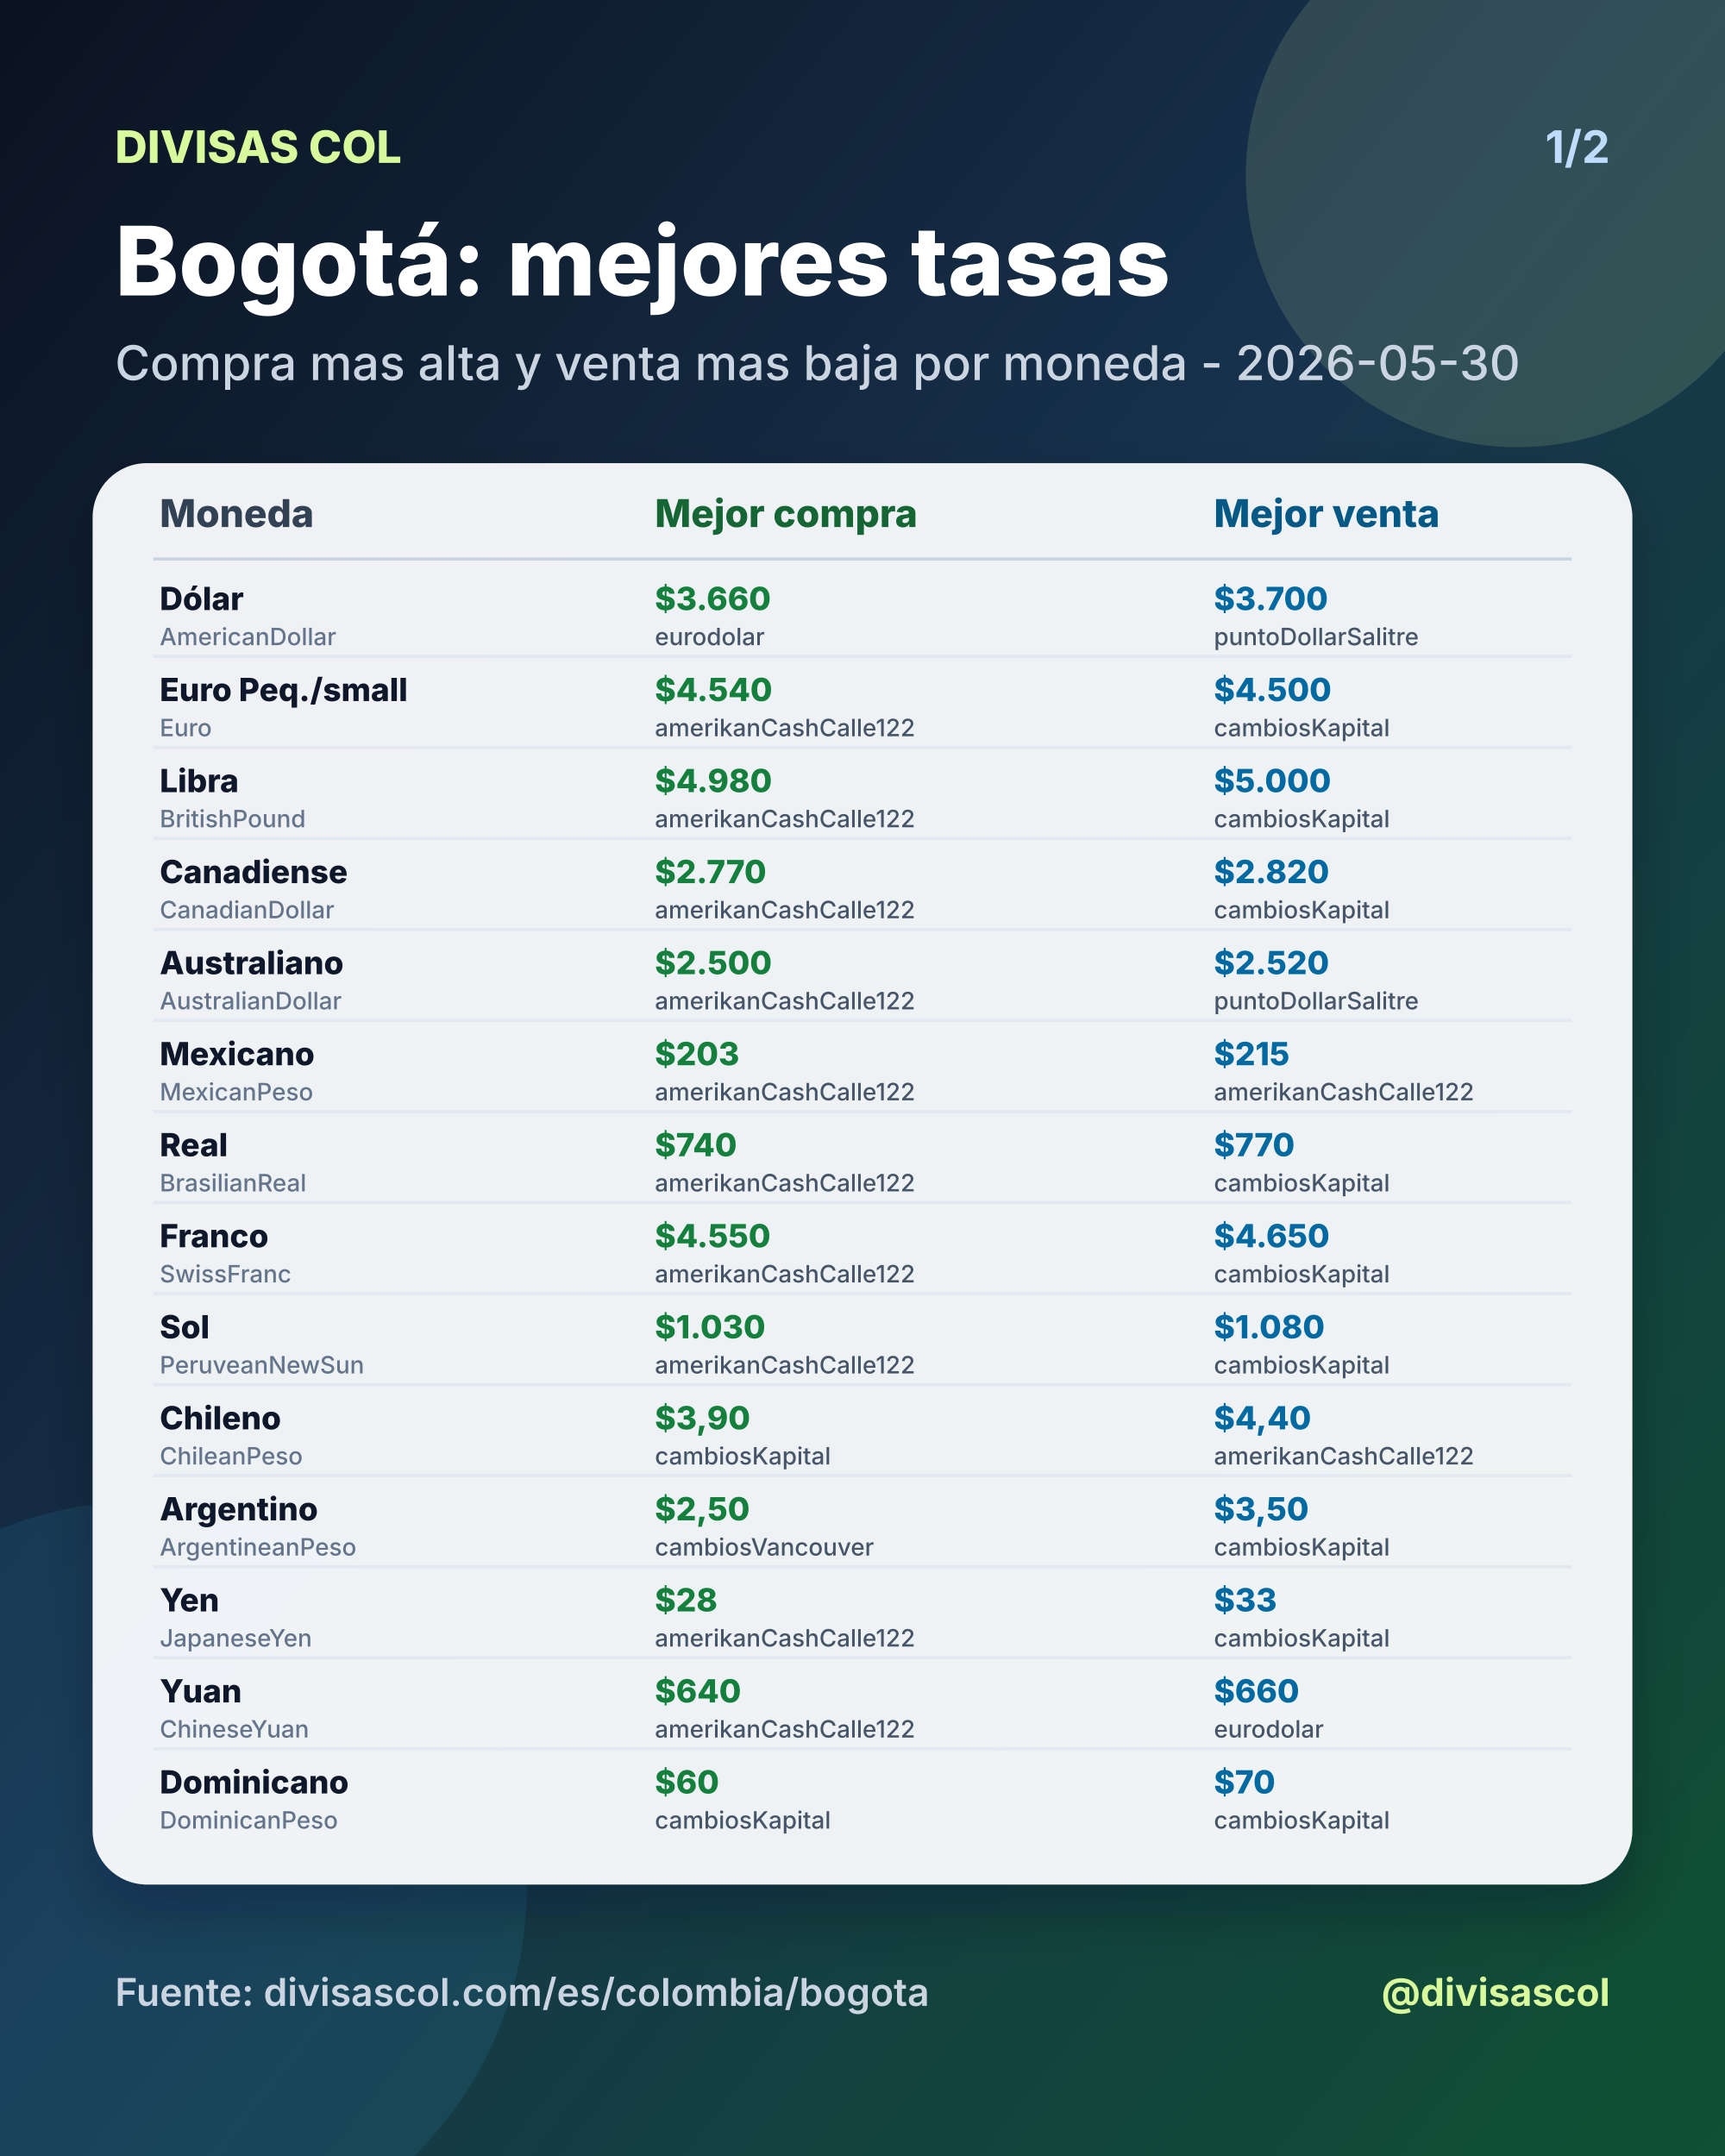
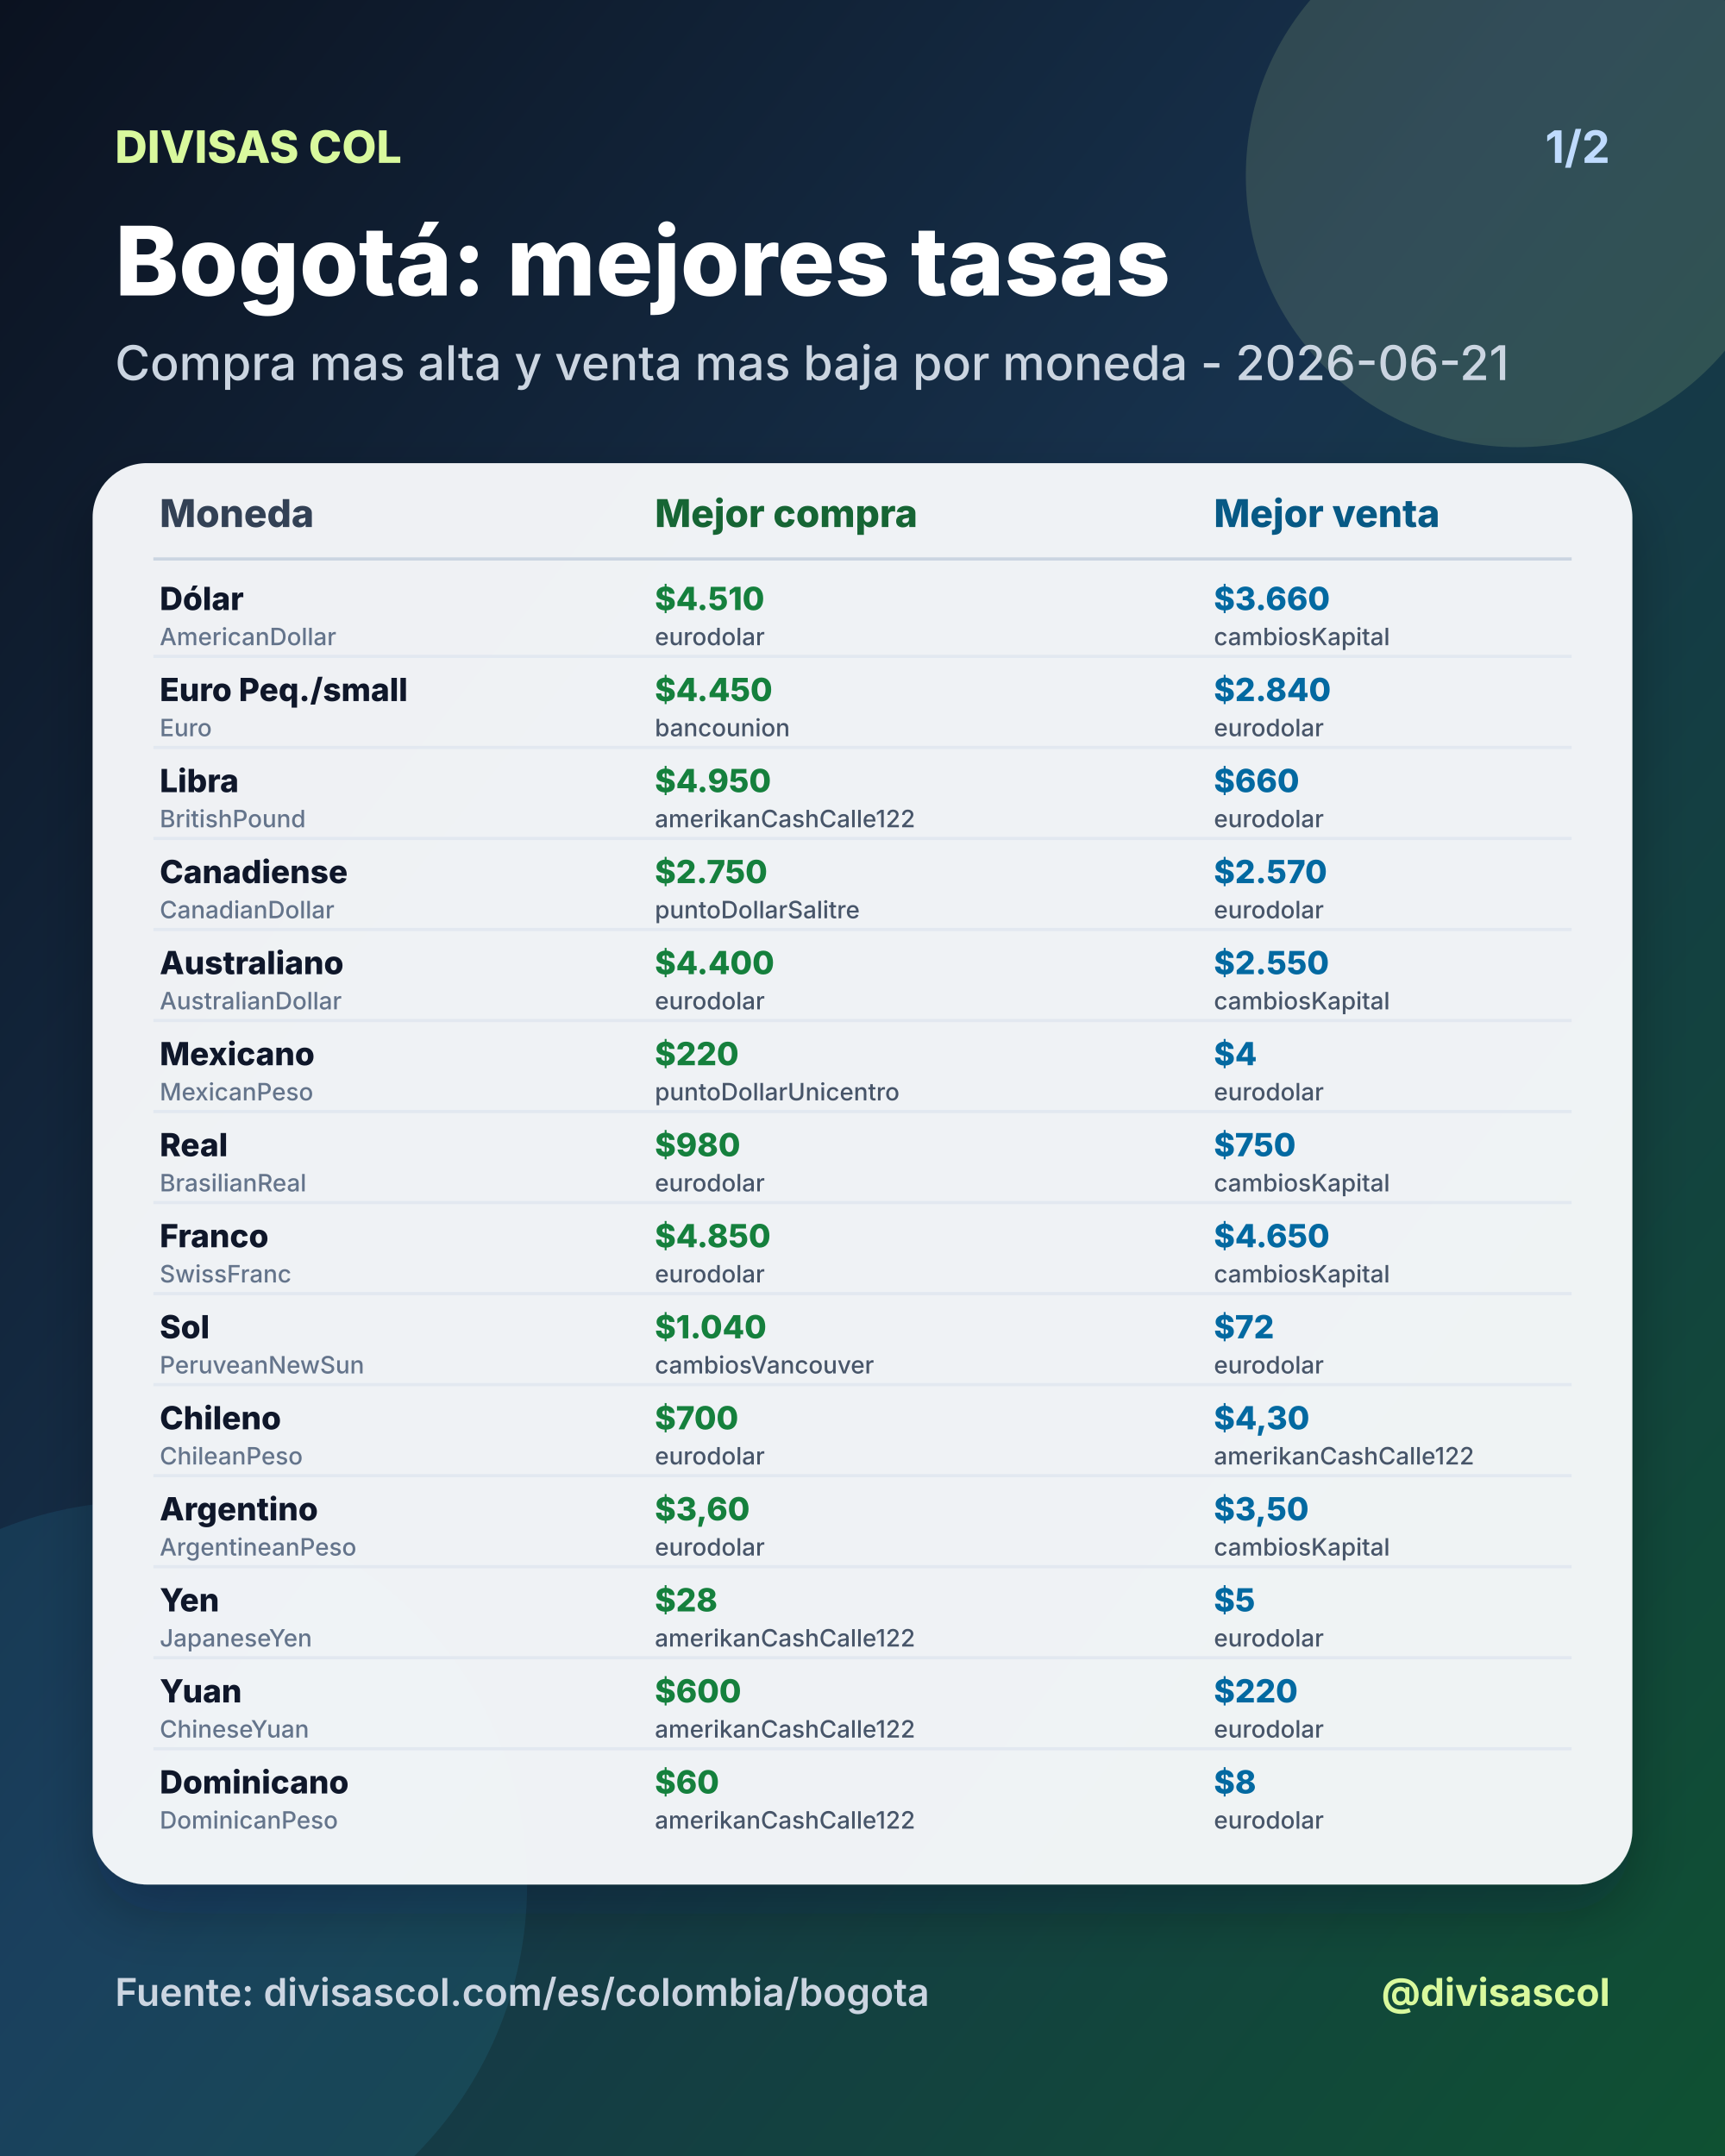
<svg xmlns="http://www.w3.org/2000/svg" width="1080" height="1350" viewBox="0 0 1080 1350">
  <defs>
    <linearGradient id="bg" x1="0" y1="0" x2="1" y2="1">
      <stop offset="0%" stop-color="#0b1220" />
      <stop offset="46%" stop-color="#17324d" />
      <stop offset="100%" stop-color="#0f5132" />
    </linearGradient>
    <filter id="shadow" x="-20%" y="-20%" width="140%" height="140%">
      <feDropShadow dx="0" dy="18" stdDeviation="18" flood-color="#020617" flood-opacity="0.28" />
    </filter>
  </defs>
  <rect width="1080" height="1350" fill="url(#bg)" />
  <circle cx="950" cy="110" r="170" fill="#d9f99d" opacity="0.14" />
  <circle cx="90" cy="1180" r="240" fill="#38bdf8" opacity="0.10" />
  <text x="72" y="102" fill="#d9f99d" font-size="28" font-family="Inter, Arial, sans-serif" font-weight="800" text-anchor="start">DIVISAS COL</text>
  <text x="1008" y="102" fill="#bfdbfe" font-size="28" font-family="Inter, Arial, sans-serif" font-weight="700" text-anchor="end">1/2</text>
  <text x="72" y="185" fill="#ffffff" font-size="60" font-family="Inter, Arial, sans-serif" font-weight="800" text-anchor="start">Bogotá: mejores tasas</text>
-   <text x="72" y="238" fill="#cbd5e1" font-size="30" font-family="Inter, Arial, sans-serif" font-weight="500" text-anchor="start">Compra mas alta y venta mas baja por moneda - 2026-05-30</text>
+   <text x="72" y="238" fill="#cbd5e1" font-size="30" font-family="Inter, Arial, sans-serif" font-weight="500" text-anchor="start">Compra mas alta y venta mas baja por moneda - 2026-06-21</text>
  <rect x="58" y="290" width="964" height="890" rx="34" fill="#f8fafc" opacity="0.96" filter="url(#shadow)" />
  <text x="100" y="330" fill="#334155" font-size="24" font-family="Inter, Arial, sans-serif" font-weight="800" text-anchor="start">Moneda</text>
  <text x="410" y="330" fill="#166534" font-size="24" font-family="Inter, Arial, sans-serif" font-weight="800" text-anchor="start">Mejor compra</text>
  <text x="760" y="330" fill="#075985" font-size="24" font-family="Inter, Arial, sans-serif" font-weight="800" text-anchor="start">Mejor venta</text>
  <line x1="96" y1="350" x2="984" y2="350" stroke="#cbd5e1" stroke-width="2" />
  <text x="100" y="382" fill="#0f172a" font-size="20" font-family="Inter, Arial, sans-serif" font-weight="800" text-anchor="start">Dólar</text>
  <text x="100" y="404" fill="#64748b" font-size="15" font-family="Inter, Arial, sans-serif" font-weight="500" text-anchor="start">AmericanDollar</text>
-   <text x="410" y="382" fill="#15803d" font-size="20" font-family="Inter, Arial, sans-serif" font-weight="800" text-anchor="start">$3.660</text>
+   <text x="410" y="382" fill="#15803d" font-size="20" font-family="Inter, Arial, sans-serif" font-weight="800" text-anchor="start">$4.510</text>
  <text x="410" y="404" fill="#475569" font-size="15" font-family="Inter, Arial, sans-serif" font-weight="500" text-anchor="start">eurodolar</text>
-   <text x="760" y="382" fill="#0369a1" font-size="20" font-family="Inter, Arial, sans-serif" font-weight="800" text-anchor="start">$3.700</text>
-   <text x="760" y="404" fill="#475569" font-size="15" font-family="Inter, Arial, sans-serif" font-weight="500" text-anchor="start">puntoDollarSalitre</text>
+   <text x="760" y="382" fill="#0369a1" font-size="20" font-family="Inter, Arial, sans-serif" font-weight="800" text-anchor="start">$3.660</text>
+   <text x="760" y="404" fill="#475569" font-size="15" font-family="Inter, Arial, sans-serif" font-weight="500" text-anchor="start">cambiosKapital</text>
  <line x1="96" y1="411" x2="984" y2="411" stroke="#e2e8f0" stroke-width="2" />
  <text x="100" y="439" fill="#0f172a" font-size="20" font-family="Inter, Arial, sans-serif" font-weight="800" text-anchor="start">Euro Peq./small</text>
  <text x="100" y="461" fill="#64748b" font-size="15" font-family="Inter, Arial, sans-serif" font-weight="500" text-anchor="start">Euro</text>
-   <text x="410" y="439" fill="#15803d" font-size="20" font-family="Inter, Arial, sans-serif" font-weight="800" text-anchor="start">$4.540</text>
-   <text x="410" y="461" fill="#475569" font-size="15" font-family="Inter, Arial, sans-serif" font-weight="500" text-anchor="start">amerikanCashCalle122</text>
-   <text x="760" y="439" fill="#0369a1" font-size="20" font-family="Inter, Arial, sans-serif" font-weight="800" text-anchor="start">$4.500</text>
-   <text x="760" y="461" fill="#475569" font-size="15" font-family="Inter, Arial, sans-serif" font-weight="500" text-anchor="start">cambiosKapital</text>
+   <text x="410" y="439" fill="#15803d" font-size="20" font-family="Inter, Arial, sans-serif" font-weight="800" text-anchor="start">$4.450</text>
+   <text x="410" y="461" fill="#475569" font-size="15" font-family="Inter, Arial, sans-serif" font-weight="500" text-anchor="start">bancounion</text>
+   <text x="760" y="439" fill="#0369a1" font-size="20" font-family="Inter, Arial, sans-serif" font-weight="800" text-anchor="start">$2.840</text>
+   <text x="760" y="461" fill="#475569" font-size="15" font-family="Inter, Arial, sans-serif" font-weight="500" text-anchor="start">eurodolar</text>
  <line x1="96" y1="468" x2="984" y2="468" stroke="#e2e8f0" stroke-width="2" />
  <text x="100" y="496" fill="#0f172a" font-size="20" font-family="Inter, Arial, sans-serif" font-weight="800" text-anchor="start">Libra</text>
  <text x="100" y="518" fill="#64748b" font-size="15" font-family="Inter, Arial, sans-serif" font-weight="500" text-anchor="start">BritishPound</text>
-   <text x="410" y="496" fill="#15803d" font-size="20" font-family="Inter, Arial, sans-serif" font-weight="800" text-anchor="start">$4.980</text>
+   <text x="410" y="496" fill="#15803d" font-size="20" font-family="Inter, Arial, sans-serif" font-weight="800" text-anchor="start">$4.950</text>
  <text x="410" y="518" fill="#475569" font-size="15" font-family="Inter, Arial, sans-serif" font-weight="500" text-anchor="start">amerikanCashCalle122</text>
-   <text x="760" y="496" fill="#0369a1" font-size="20" font-family="Inter, Arial, sans-serif" font-weight="800" text-anchor="start">$5.000</text>
-   <text x="760" y="518" fill="#475569" font-size="15" font-family="Inter, Arial, sans-serif" font-weight="500" text-anchor="start">cambiosKapital</text>
+   <text x="760" y="496" fill="#0369a1" font-size="20" font-family="Inter, Arial, sans-serif" font-weight="800" text-anchor="start">$660</text>
+   <text x="760" y="518" fill="#475569" font-size="15" font-family="Inter, Arial, sans-serif" font-weight="500" text-anchor="start">eurodolar</text>
  <line x1="96" y1="525" x2="984" y2="525" stroke="#e2e8f0" stroke-width="2" />
  <text x="100" y="553" fill="#0f172a" font-size="20" font-family="Inter, Arial, sans-serif" font-weight="800" text-anchor="start">Canadiense</text>
  <text x="100" y="575" fill="#64748b" font-size="15" font-family="Inter, Arial, sans-serif" font-weight="500" text-anchor="start">CanadianDollar</text>
-   <text x="410" y="553" fill="#15803d" font-size="20" font-family="Inter, Arial, sans-serif" font-weight="800" text-anchor="start">$2.770</text>
-   <text x="410" y="575" fill="#475569" font-size="15" font-family="Inter, Arial, sans-serif" font-weight="500" text-anchor="start">amerikanCashCalle122</text>
-   <text x="760" y="553" fill="#0369a1" font-size="20" font-family="Inter, Arial, sans-serif" font-weight="800" text-anchor="start">$2.820</text>
-   <text x="760" y="575" fill="#475569" font-size="15" font-family="Inter, Arial, sans-serif" font-weight="500" text-anchor="start">cambiosKapital</text>
+   <text x="410" y="553" fill="#15803d" font-size="20" font-family="Inter, Arial, sans-serif" font-weight="800" text-anchor="start">$2.750</text>
+   <text x="410" y="575" fill="#475569" font-size="15" font-family="Inter, Arial, sans-serif" font-weight="500" text-anchor="start">puntoDollarSalitre</text>
+   <text x="760" y="553" fill="#0369a1" font-size="20" font-family="Inter, Arial, sans-serif" font-weight="800" text-anchor="start">$2.570</text>
+   <text x="760" y="575" fill="#475569" font-size="15" font-family="Inter, Arial, sans-serif" font-weight="500" text-anchor="start">eurodolar</text>
  <line x1="96" y1="582" x2="984" y2="582" stroke="#e2e8f0" stroke-width="2" />
  <text x="100" y="610" fill="#0f172a" font-size="20" font-family="Inter, Arial, sans-serif" font-weight="800" text-anchor="start">Australiano</text>
  <text x="100" y="632" fill="#64748b" font-size="15" font-family="Inter, Arial, sans-serif" font-weight="500" text-anchor="start">AustralianDollar</text>
-   <text x="410" y="610" fill="#15803d" font-size="20" font-family="Inter, Arial, sans-serif" font-weight="800" text-anchor="start">$2.500</text>
-   <text x="410" y="632" fill="#475569" font-size="15" font-family="Inter, Arial, sans-serif" font-weight="500" text-anchor="start">amerikanCashCalle122</text>
-   <text x="760" y="610" fill="#0369a1" font-size="20" font-family="Inter, Arial, sans-serif" font-weight="800" text-anchor="start">$2.520</text>
-   <text x="760" y="632" fill="#475569" font-size="15" font-family="Inter, Arial, sans-serif" font-weight="500" text-anchor="start">puntoDollarSalitre</text>
+   <text x="410" y="610" fill="#15803d" font-size="20" font-family="Inter, Arial, sans-serif" font-weight="800" text-anchor="start">$4.400</text>
+   <text x="410" y="632" fill="#475569" font-size="15" font-family="Inter, Arial, sans-serif" font-weight="500" text-anchor="start">eurodolar</text>
+   <text x="760" y="610" fill="#0369a1" font-size="20" font-family="Inter, Arial, sans-serif" font-weight="800" text-anchor="start">$2.550</text>
+   <text x="760" y="632" fill="#475569" font-size="15" font-family="Inter, Arial, sans-serif" font-weight="500" text-anchor="start">cambiosKapital</text>
  <line x1="96" y1="639" x2="984" y2="639" stroke="#e2e8f0" stroke-width="2" />
  <text x="100" y="667" fill="#0f172a" font-size="20" font-family="Inter, Arial, sans-serif" font-weight="800" text-anchor="start">Mexicano</text>
  <text x="100" y="689" fill="#64748b" font-size="15" font-family="Inter, Arial, sans-serif" font-weight="500" text-anchor="start">MexicanPeso</text>
-   <text x="410" y="667" fill="#15803d" font-size="20" font-family="Inter, Arial, sans-serif" font-weight="800" text-anchor="start">$203</text>
-   <text x="410" y="689" fill="#475569" font-size="15" font-family="Inter, Arial, sans-serif" font-weight="500" text-anchor="start">amerikanCashCalle122</text>
-   <text x="760" y="667" fill="#0369a1" font-size="20" font-family="Inter, Arial, sans-serif" font-weight="800" text-anchor="start">$215</text>
-   <text x="760" y="689" fill="#475569" font-size="15" font-family="Inter, Arial, sans-serif" font-weight="500" text-anchor="start">amerikanCashCalle122</text>
+   <text x="410" y="667" fill="#15803d" font-size="20" font-family="Inter, Arial, sans-serif" font-weight="800" text-anchor="start">$220</text>
+   <text x="410" y="689" fill="#475569" font-size="15" font-family="Inter, Arial, sans-serif" font-weight="500" text-anchor="start">puntoDollarUnicentro</text>
+   <text x="760" y="667" fill="#0369a1" font-size="20" font-family="Inter, Arial, sans-serif" font-weight="800" text-anchor="start">$4</text>
+   <text x="760" y="689" fill="#475569" font-size="15" font-family="Inter, Arial, sans-serif" font-weight="500" text-anchor="start">eurodolar</text>
  <line x1="96" y1="696" x2="984" y2="696" stroke="#e2e8f0" stroke-width="2" />
  <text x="100" y="724" fill="#0f172a" font-size="20" font-family="Inter, Arial, sans-serif" font-weight="800" text-anchor="start">Real</text>
  <text x="100" y="746" fill="#64748b" font-size="15" font-family="Inter, Arial, sans-serif" font-weight="500" text-anchor="start">BrasilianReal</text>
-   <text x="410" y="724" fill="#15803d" font-size="20" font-family="Inter, Arial, sans-serif" font-weight="800" text-anchor="start">$740</text>
-   <text x="410" y="746" fill="#475569" font-size="15" font-family="Inter, Arial, sans-serif" font-weight="500" text-anchor="start">amerikanCashCalle122</text>
-   <text x="760" y="724" fill="#0369a1" font-size="20" font-family="Inter, Arial, sans-serif" font-weight="800" text-anchor="start">$770</text>
+   <text x="410" y="724" fill="#15803d" font-size="20" font-family="Inter, Arial, sans-serif" font-weight="800" text-anchor="start">$980</text>
+   <text x="410" y="746" fill="#475569" font-size="15" font-family="Inter, Arial, sans-serif" font-weight="500" text-anchor="start">eurodolar</text>
+   <text x="760" y="724" fill="#0369a1" font-size="20" font-family="Inter, Arial, sans-serif" font-weight="800" text-anchor="start">$750</text>
  <text x="760" y="746" fill="#475569" font-size="15" font-family="Inter, Arial, sans-serif" font-weight="500" text-anchor="start">cambiosKapital</text>
  <line x1="96" y1="753" x2="984" y2="753" stroke="#e2e8f0" stroke-width="2" />
  <text x="100" y="781" fill="#0f172a" font-size="20" font-family="Inter, Arial, sans-serif" font-weight="800" text-anchor="start">Franco</text>
  <text x="100" y="803" fill="#64748b" font-size="15" font-family="Inter, Arial, sans-serif" font-weight="500" text-anchor="start">SwissFranc</text>
-   <text x="410" y="781" fill="#15803d" font-size="20" font-family="Inter, Arial, sans-serif" font-weight="800" text-anchor="start">$4.550</text>
-   <text x="410" y="803" fill="#475569" font-size="15" font-family="Inter, Arial, sans-serif" font-weight="500" text-anchor="start">amerikanCashCalle122</text>
+   <text x="410" y="781" fill="#15803d" font-size="20" font-family="Inter, Arial, sans-serif" font-weight="800" text-anchor="start">$4.850</text>
+   <text x="410" y="803" fill="#475569" font-size="15" font-family="Inter, Arial, sans-serif" font-weight="500" text-anchor="start">eurodolar</text>
  <text x="760" y="781" fill="#0369a1" font-size="20" font-family="Inter, Arial, sans-serif" font-weight="800" text-anchor="start">$4.650</text>
  <text x="760" y="803" fill="#475569" font-size="15" font-family="Inter, Arial, sans-serif" font-weight="500" text-anchor="start">cambiosKapital</text>
  <line x1="96" y1="810" x2="984" y2="810" stroke="#e2e8f0" stroke-width="2" />
  <text x="100" y="838" fill="#0f172a" font-size="20" font-family="Inter, Arial, sans-serif" font-weight="800" text-anchor="start">Sol</text>
  <text x="100" y="860" fill="#64748b" font-size="15" font-family="Inter, Arial, sans-serif" font-weight="500" text-anchor="start">PeruveanNewSun</text>
-   <text x="410" y="838" fill="#15803d" font-size="20" font-family="Inter, Arial, sans-serif" font-weight="800" text-anchor="start">$1.030</text>
-   <text x="410" y="860" fill="#475569" font-size="15" font-family="Inter, Arial, sans-serif" font-weight="500" text-anchor="start">amerikanCashCalle122</text>
-   <text x="760" y="838" fill="#0369a1" font-size="20" font-family="Inter, Arial, sans-serif" font-weight="800" text-anchor="start">$1.080</text>
-   <text x="760" y="860" fill="#475569" font-size="15" font-family="Inter, Arial, sans-serif" font-weight="500" text-anchor="start">cambiosKapital</text>
+   <text x="410" y="838" fill="#15803d" font-size="20" font-family="Inter, Arial, sans-serif" font-weight="800" text-anchor="start">$1.040</text>
+   <text x="410" y="860" fill="#475569" font-size="15" font-family="Inter, Arial, sans-serif" font-weight="500" text-anchor="start">cambiosVancouver</text>
+   <text x="760" y="838" fill="#0369a1" font-size="20" font-family="Inter, Arial, sans-serif" font-weight="800" text-anchor="start">$72</text>
+   <text x="760" y="860" fill="#475569" font-size="15" font-family="Inter, Arial, sans-serif" font-weight="500" text-anchor="start">eurodolar</text>
  <line x1="96" y1="867" x2="984" y2="867" stroke="#e2e8f0" stroke-width="2" />
  <text x="100" y="895" fill="#0f172a" font-size="20" font-family="Inter, Arial, sans-serif" font-weight="800" text-anchor="start">Chileno</text>
  <text x="100" y="917" fill="#64748b" font-size="15" font-family="Inter, Arial, sans-serif" font-weight="500" text-anchor="start">ChileanPeso</text>
-   <text x="410" y="895" fill="#15803d" font-size="20" font-family="Inter, Arial, sans-serif" font-weight="800" text-anchor="start">$3,90</text>
-   <text x="410" y="917" fill="#475569" font-size="15" font-family="Inter, Arial, sans-serif" font-weight="500" text-anchor="start">cambiosKapital</text>
-   <text x="760" y="895" fill="#0369a1" font-size="20" font-family="Inter, Arial, sans-serif" font-weight="800" text-anchor="start">$4,40</text>
+   <text x="410" y="895" fill="#15803d" font-size="20" font-family="Inter, Arial, sans-serif" font-weight="800" text-anchor="start">$700</text>
+   <text x="410" y="917" fill="#475569" font-size="15" font-family="Inter, Arial, sans-serif" font-weight="500" text-anchor="start">eurodolar</text>
+   <text x="760" y="895" fill="#0369a1" font-size="20" font-family="Inter, Arial, sans-serif" font-weight="800" text-anchor="start">$4,30</text>
  <text x="760" y="917" fill="#475569" font-size="15" font-family="Inter, Arial, sans-serif" font-weight="500" text-anchor="start">amerikanCashCalle122</text>
  <line x1="96" y1="924" x2="984" y2="924" stroke="#e2e8f0" stroke-width="2" />
  <text x="100" y="952" fill="#0f172a" font-size="20" font-family="Inter, Arial, sans-serif" font-weight="800" text-anchor="start">Argentino</text>
  <text x="100" y="974" fill="#64748b" font-size="15" font-family="Inter, Arial, sans-serif" font-weight="500" text-anchor="start">ArgentineanPeso</text>
-   <text x="410" y="952" fill="#15803d" font-size="20" font-family="Inter, Arial, sans-serif" font-weight="800" text-anchor="start">$2,50</text>
-   <text x="410" y="974" fill="#475569" font-size="15" font-family="Inter, Arial, sans-serif" font-weight="500" text-anchor="start">cambiosVancouver</text>
+   <text x="410" y="952" fill="#15803d" font-size="20" font-family="Inter, Arial, sans-serif" font-weight="800" text-anchor="start">$3,60</text>
+   <text x="410" y="974" fill="#475569" font-size="15" font-family="Inter, Arial, sans-serif" font-weight="500" text-anchor="start">eurodolar</text>
  <text x="760" y="952" fill="#0369a1" font-size="20" font-family="Inter, Arial, sans-serif" font-weight="800" text-anchor="start">$3,50</text>
  <text x="760" y="974" fill="#475569" font-size="15" font-family="Inter, Arial, sans-serif" font-weight="500" text-anchor="start">cambiosKapital</text>
  <line x1="96" y1="981" x2="984" y2="981" stroke="#e2e8f0" stroke-width="2" />
  <text x="100" y="1009" fill="#0f172a" font-size="20" font-family="Inter, Arial, sans-serif" font-weight="800" text-anchor="start">Yen</text>
  <text x="100" y="1031" fill="#64748b" font-size="15" font-family="Inter, Arial, sans-serif" font-weight="500" text-anchor="start">JapaneseYen</text>
  <text x="410" y="1009" fill="#15803d" font-size="20" font-family="Inter, Arial, sans-serif" font-weight="800" text-anchor="start">$28</text>
  <text x="410" y="1031" fill="#475569" font-size="15" font-family="Inter, Arial, sans-serif" font-weight="500" text-anchor="start">amerikanCashCalle122</text>
-   <text x="760" y="1009" fill="#0369a1" font-size="20" font-family="Inter, Arial, sans-serif" font-weight="800" text-anchor="start">$33</text>
-   <text x="760" y="1031" fill="#475569" font-size="15" font-family="Inter, Arial, sans-serif" font-weight="500" text-anchor="start">cambiosKapital</text>
+   <text x="760" y="1009" fill="#0369a1" font-size="20" font-family="Inter, Arial, sans-serif" font-weight="800" text-anchor="start">$5</text>
+   <text x="760" y="1031" fill="#475569" font-size="15" font-family="Inter, Arial, sans-serif" font-weight="500" text-anchor="start">eurodolar</text>
  <line x1="96" y1="1038" x2="984" y2="1038" stroke="#e2e8f0" stroke-width="2" />
  <text x="100" y="1066" fill="#0f172a" font-size="20" font-family="Inter, Arial, sans-serif" font-weight="800" text-anchor="start">Yuan</text>
  <text x="100" y="1088" fill="#64748b" font-size="15" font-family="Inter, Arial, sans-serif" font-weight="500" text-anchor="start">ChineseYuan</text>
-   <text x="410" y="1066" fill="#15803d" font-size="20" font-family="Inter, Arial, sans-serif" font-weight="800" text-anchor="start">$640</text>
+   <text x="410" y="1066" fill="#15803d" font-size="20" font-family="Inter, Arial, sans-serif" font-weight="800" text-anchor="start">$600</text>
  <text x="410" y="1088" fill="#475569" font-size="15" font-family="Inter, Arial, sans-serif" font-weight="500" text-anchor="start">amerikanCashCalle122</text>
-   <text x="760" y="1066" fill="#0369a1" font-size="20" font-family="Inter, Arial, sans-serif" font-weight="800" text-anchor="start">$660</text>
+   <text x="760" y="1066" fill="#0369a1" font-size="20" font-family="Inter, Arial, sans-serif" font-weight="800" text-anchor="start">$220</text>
  <text x="760" y="1088" fill="#475569" font-size="15" font-family="Inter, Arial, sans-serif" font-weight="500" text-anchor="start">eurodolar</text>
  <line x1="96" y1="1095" x2="984" y2="1095" stroke="#e2e8f0" stroke-width="2" />
  <text x="100" y="1123" fill="#0f172a" font-size="20" font-family="Inter, Arial, sans-serif" font-weight="800" text-anchor="start">Dominicano</text>
  <text x="100" y="1145" fill="#64748b" font-size="15" font-family="Inter, Arial, sans-serif" font-weight="500" text-anchor="start">DominicanPeso</text>
  <text x="410" y="1123" fill="#15803d" font-size="20" font-family="Inter, Arial, sans-serif" font-weight="800" text-anchor="start">$60</text>
-   <text x="410" y="1145" fill="#475569" font-size="15" font-family="Inter, Arial, sans-serif" font-weight="500" text-anchor="start">cambiosKapital</text>
-   <text x="760" y="1123" fill="#0369a1" font-size="20" font-family="Inter, Arial, sans-serif" font-weight="800" text-anchor="start">$70</text>
-   <text x="760" y="1145" fill="#475569" font-size="15" font-family="Inter, Arial, sans-serif" font-weight="500" text-anchor="start">cambiosKapital</text>
+   <text x="410" y="1145" fill="#475569" font-size="15" font-family="Inter, Arial, sans-serif" font-weight="500" text-anchor="start">amerikanCashCalle122</text>
+   <text x="760" y="1123" fill="#0369a1" font-size="20" font-family="Inter, Arial, sans-serif" font-weight="800" text-anchor="start">$8</text>
+   <text x="760" y="1145" fill="#475569" font-size="15" font-family="Inter, Arial, sans-serif" font-weight="500" text-anchor="start">eurodolar</text>
  <text x="72" y="1256" fill="#cbd5e1" font-size="24" font-family="Inter, Arial, sans-serif" font-weight="600" text-anchor="start">Fuente: divisascol.com/es/colombia/bogota</text>
  <text x="1008" y="1256" fill="#d9f99d" font-size="24" font-family="Inter, Arial, sans-serif" font-weight="700" text-anchor="end">@divisascol</text>
</svg>
